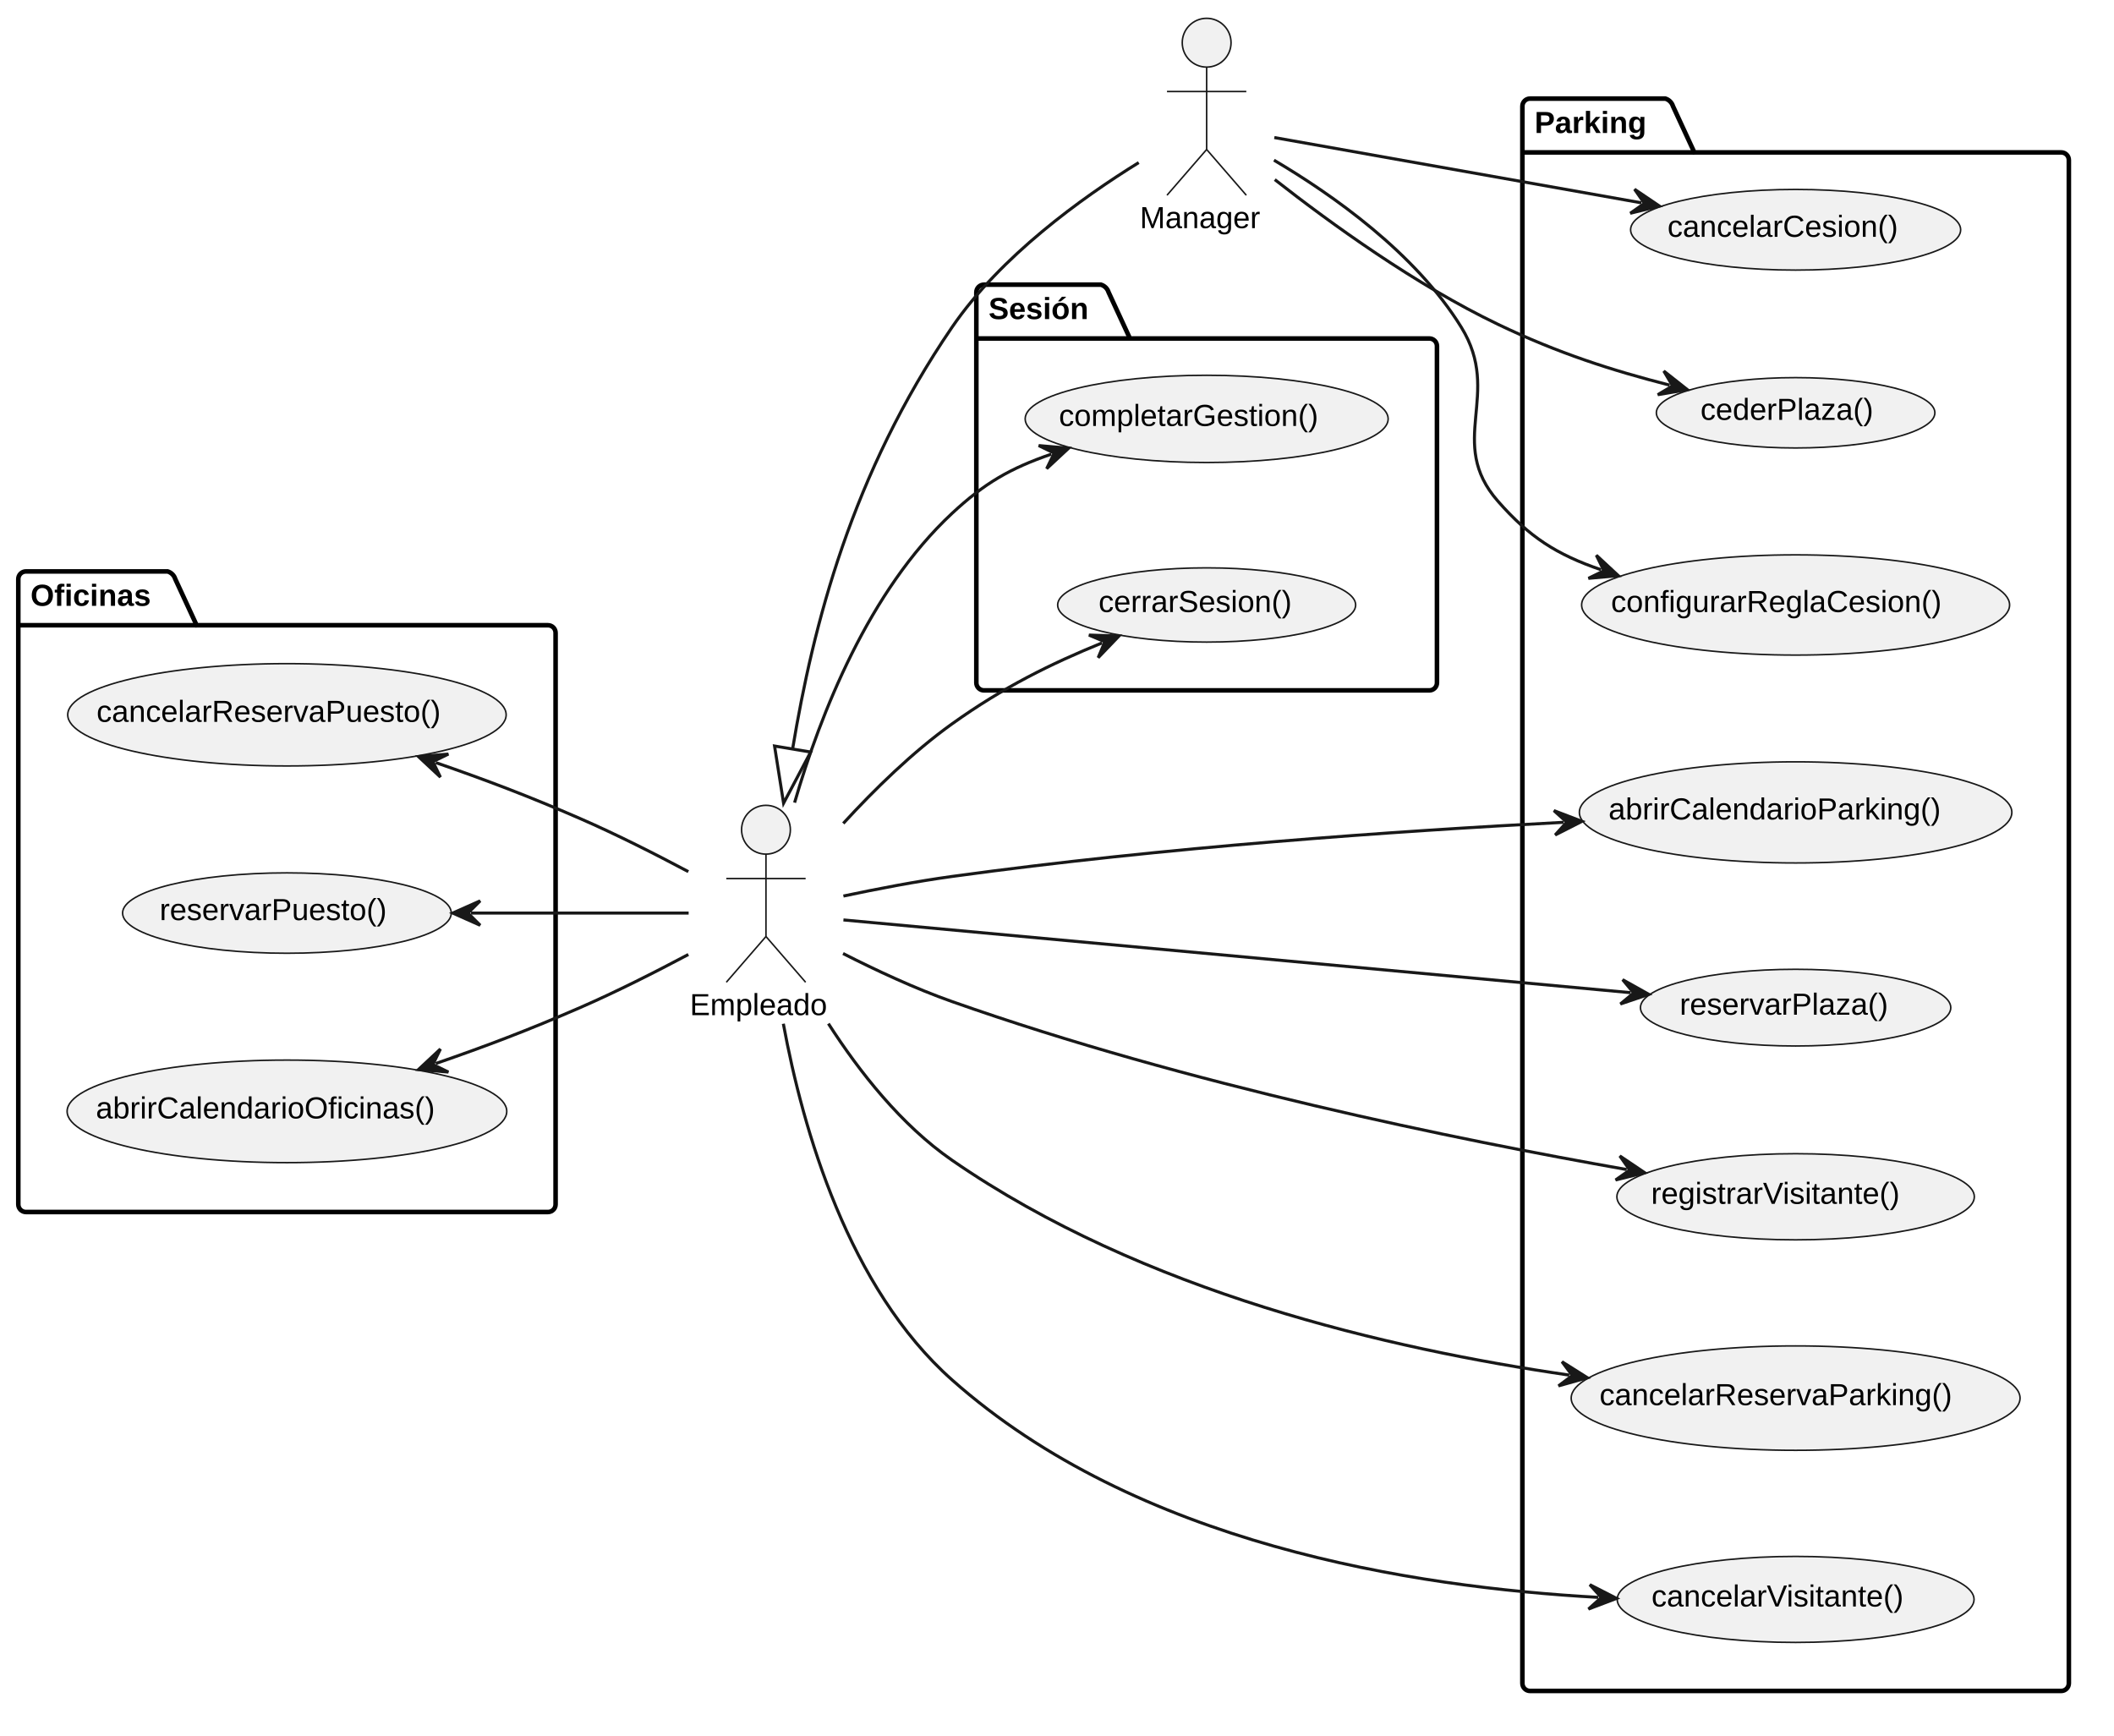
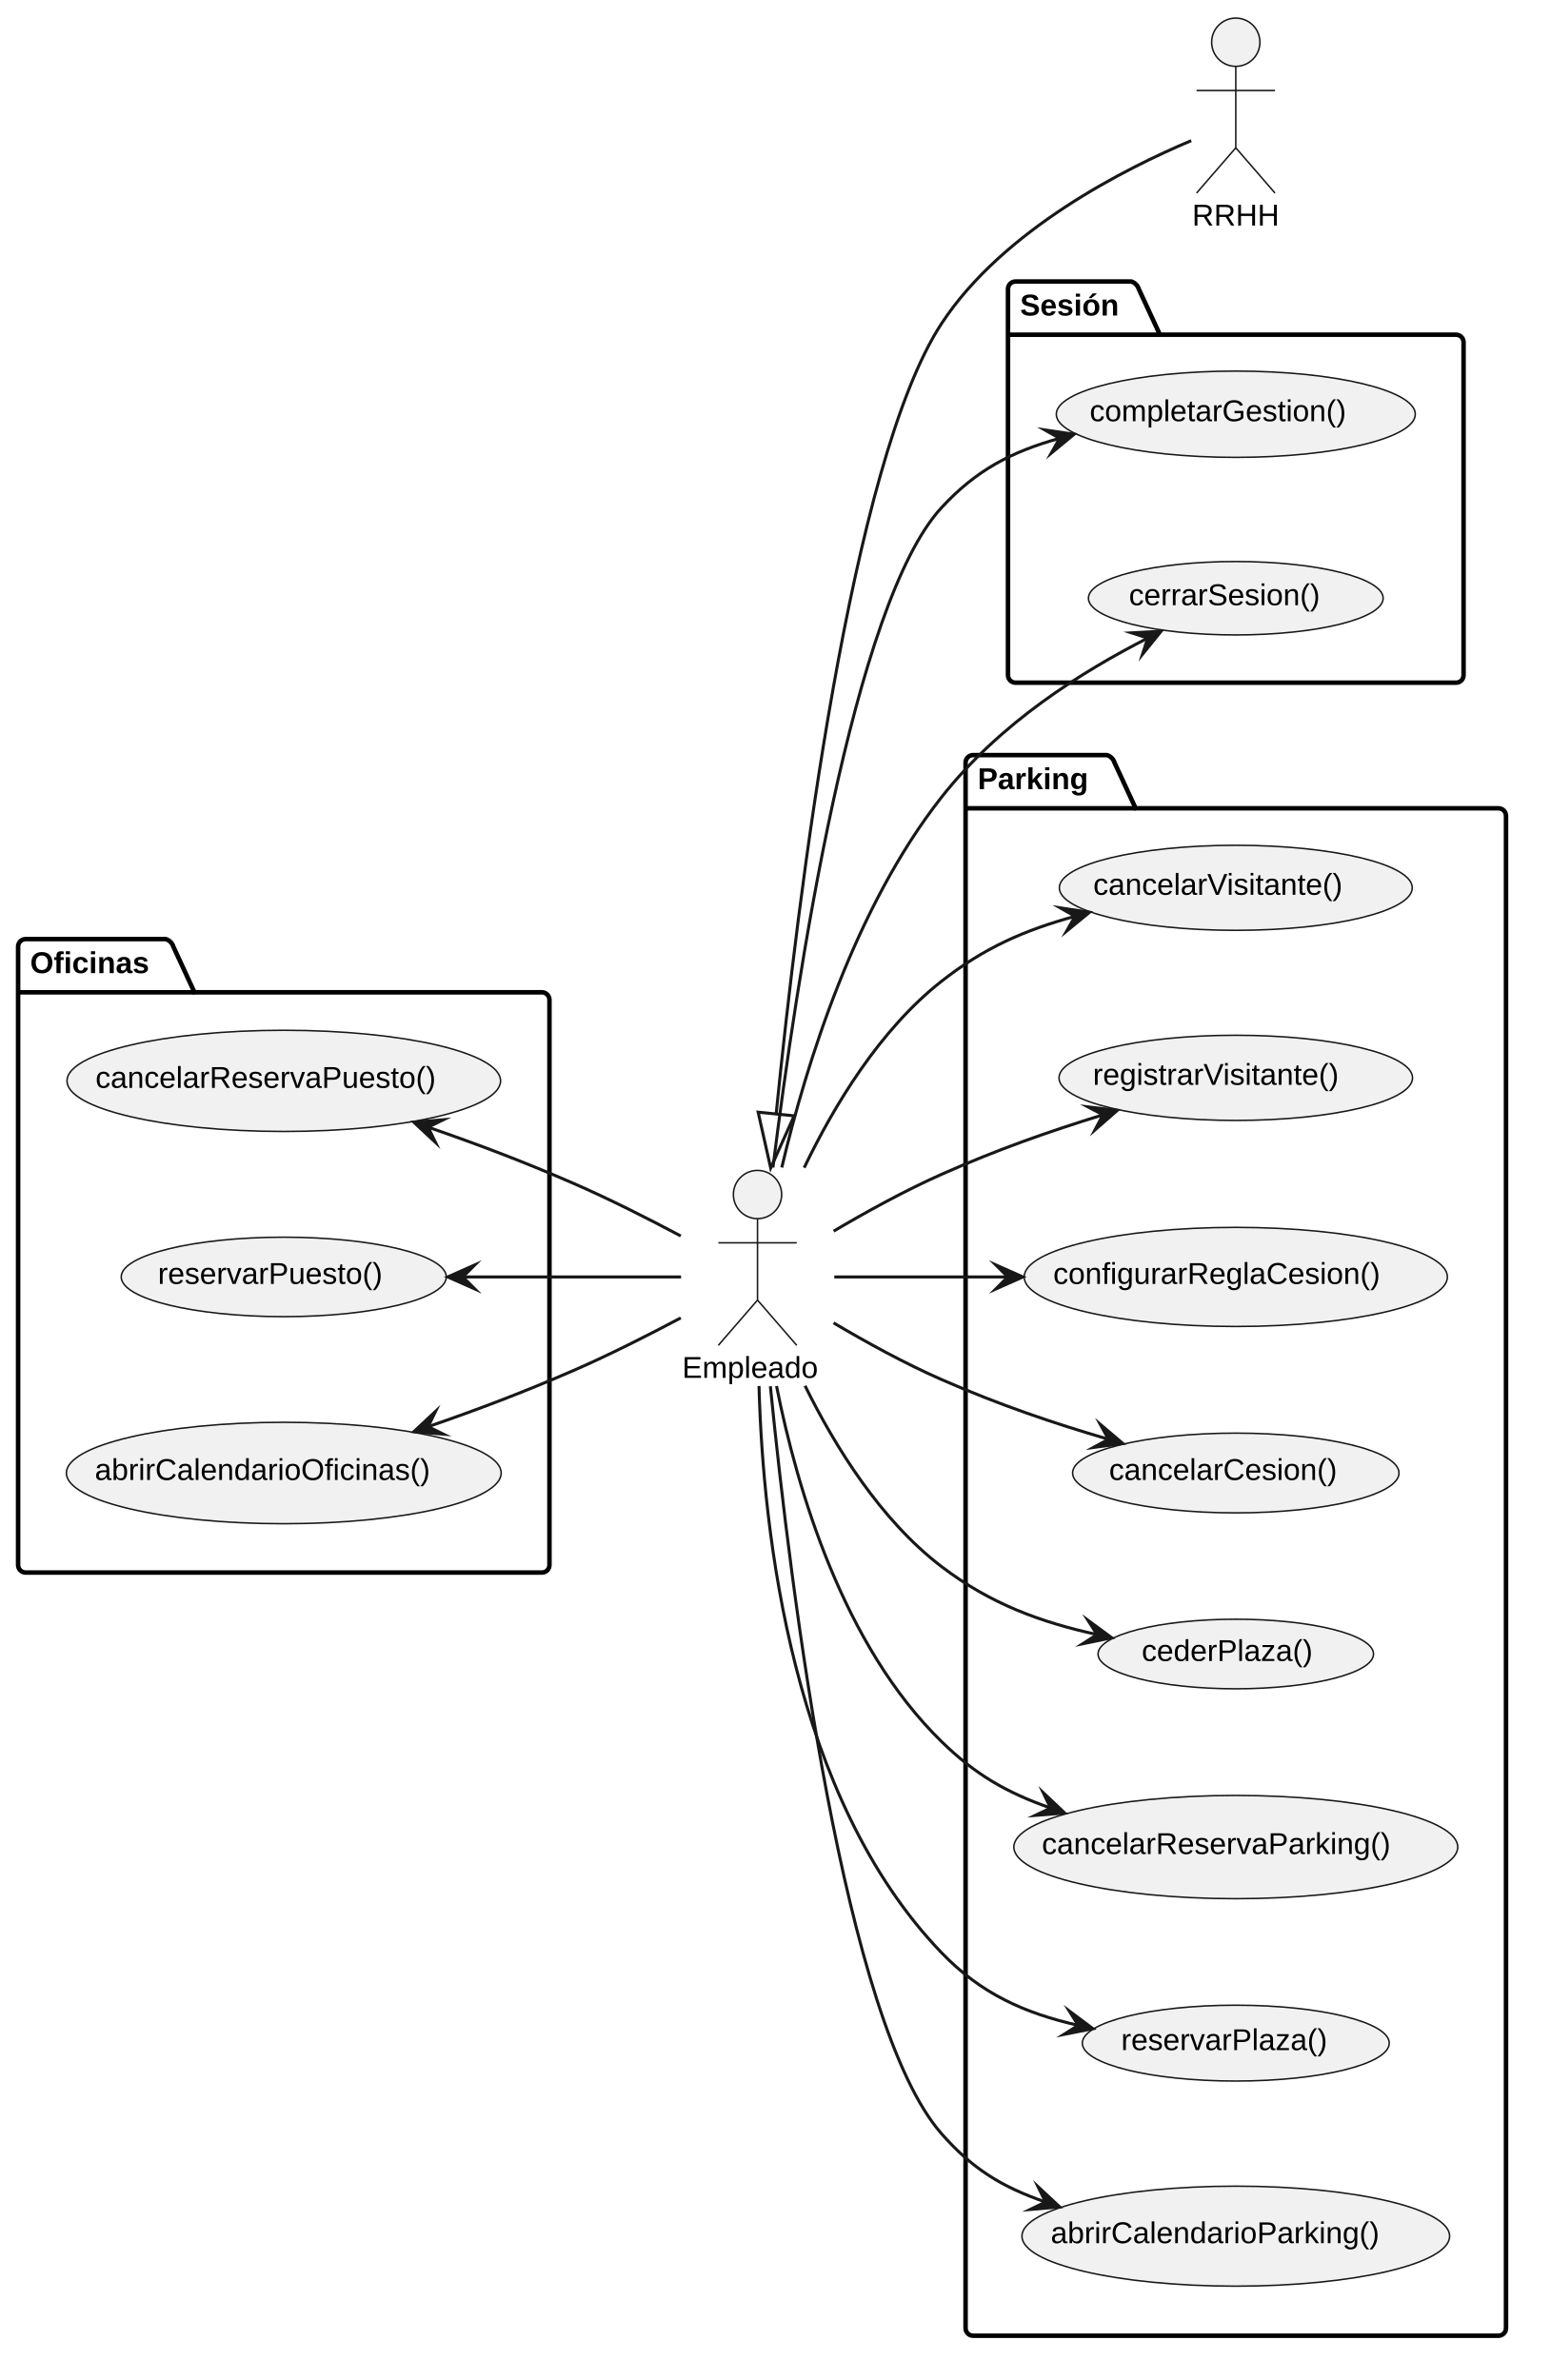
- <svg xmlns="http://www.w3.org/2000/svg" contentStyleType="text/css" data-diagram-type="DESCRIPTION" height="569px" preserveAspectRatio="none" style="width:693px;height:569px;;background:#FFFFFF" version="1.1" viewBox="0 0 693 569" width="693px" zoomAndPan="magnify">
+ <svg xmlns="http://www.w3.org/2000/svg" contentStyleType="text/css" data-diagram-type="DESCRIPTION" height="789px" preserveAspectRatio="none" style="width:514px;height:789px;background:#FFFFFF;" version="1.1" viewBox="0 0 514 789" width="514px" zoomAndPan="magnify">
  <defs />
  <g>
-     <g class="cluster" data-qualified-name="Sesi.n" data-source-line="10" id="ent0005">
-       <path d="M322.56,93.32 L360.913,93.32 A3.75,3.75 0 0 1 363.413,95.82 L370.413,110.961 L468.56,110.961 A2.5,2.5 0 0 1 471.06,113.461 L471.06,223.82 A2.5,2.5 0 0 1 468.56,226.32 L322.56,226.32 A2.5,2.5 0 0 1 320.06,223.82 L320.06,95.82 A2.5,2.5 0 0 1 322.56,93.32" fill="none" style="stroke:#000000;stroke-width:1.5;" />
-       <line style="stroke:#000000;stroke-width:1.5;" x1="320.06" x2="370.413" y1="110.961" y2="110.961" />
-       <text fill="#000000" font-family="Arial" font-size="10" font-weight="700" lengthAdjust="spacing" textLength="37.353" x="324.06" y="104.602">Sesión</text>
+     <g class="cluster" data-qualified-name="Sesi.n" data-source-line="13" id="ent0004">
+       <path d="M336.62,93.32 L374.974,93.32 A3.75,3.75 0 0 1 377.474,95.82 L384.474,110.961 L482.63,110.961 A2.5,2.5 0 0 1 485.13,113.461 L485.13,223.82 A2.5,2.5 0 0 1 482.63,226.32 L336.62,226.32 A2.5,2.5 0 0 1 334.12,223.82 L334.12,95.82 A2.5,2.5 0 0 1 336.62,93.32" fill="none" style="stroke:#000000;stroke-width:1.5;" />
+       <line style="stroke:#000000;stroke-width:1.5;" x1="334.12" x2="384.474" y1="110.961" y2="110.961" />
+       <text fill="#000000" font-family="Arial" font-size="10" font-weight="700" lengthAdjust="spacing" textLength="37.353" x="338.12" y="104.602">Sesión</text>
    </g>
-     <g class="cluster" data-qualified-name="Parking" data-source-line="15" id="ent0008">
-       <path d="M501.56,32.32 L545.924,32.32 A3.75,3.75 0 0 1 548.424,34.82 L555.424,49.961 L675.7,49.961 A2.5,2.5 0 0 1 678.2,52.461 L678.2,551.82 A2.5,2.5 0 0 1 675.7,554.32 L501.56,554.32 A2.5,2.5 0 0 1 499.06,551.82 L499.06,34.82 A2.5,2.5 0 0 1 501.56,32.32" fill="none" style="stroke:#000000;stroke-width:1.5;" />
-       <line style="stroke:#000000;stroke-width:1.5;" x1="499.06" x2="555.424" y1="49.961" y2="49.961" />
-       <text fill="#000000" font-family="Arial" font-size="10" font-weight="700" lengthAdjust="spacing" textLength="43.364" x="503.06" y="43.602">Parking</text>
+     <g class="cluster" data-qualified-name="Parking" data-source-line="18" id="ent0007">
+       <path d="M322.56,250.32 L366.924,250.32 A3.75,3.75 0 0 1 369.424,252.82 L376.424,267.961 L496.7,267.961 A2.5,2.5 0 0 1 499.2,270.461 L499.2,771.82 A2.5,2.5 0 0 1 496.7,774.32 L322.56,774.32 A2.5,2.5 0 0 1 320.06,771.82 L320.06,252.82 A2.5,2.5 0 0 1 322.56,250.32" fill="none" style="stroke:#000000;stroke-width:1.5;" />
+       <line style="stroke:#000000;stroke-width:1.5;" x1="320.06" x2="376.424" y1="267.961" y2="267.961" />
+       <text fill="#000000" font-family="Arial" font-size="10" font-weight="700" lengthAdjust="spacing" textLength="43.364" x="324.06" y="261.602">Parking</text>
    </g>
-     <g class="cluster" data-qualified-name="Oficinas" data-source-line="26" id="ent0017">
-       <path d="M8.5,187.32 L54.954,187.32 A3.75,3.75 0 0 1 57.454,189.82 L64.454,204.961 L179.63,204.961 A2.5,2.5 0 0 1 182.13,207.461 L182.13,394.82 A2.5,2.5 0 0 1 179.63,397.32 L8.5,397.32 A2.5,2.5 0 0 1 6,394.82 L6,189.82 A2.5,2.5 0 0 1 8.5,187.32" fill="none" style="stroke:#000000;stroke-width:1.5;" />
-       <line style="stroke:#000000;stroke-width:1.5;" x1="6" x2="64.454" y1="204.961" y2="204.961" />
-       <text fill="#000000" font-family="Arial" font-size="10" font-weight="700" lengthAdjust="spacing" textLength="45.454" x="10" y="198.602">Oficinas</text>
+     <g class="cluster" data-qualified-name="Oficinas" data-source-line="29" id="ent0016">
+       <path d="M8.5,311.32 L54.954,311.32 A3.75,3.75 0 0 1 57.454,313.82 L64.454,328.961 L179.63,328.961 A2.5,2.5 0 0 1 182.13,331.461 L182.13,518.82 A2.5,2.5 0 0 1 179.63,521.32 L8.5,521.32 A2.5,2.5 0 0 1 6,518.82 L6,313.82 A2.5,2.5 0 0 1 8.5,311.32" fill="none" style="stroke:#000000;stroke-width:1.5;" />
+       <line style="stroke:#000000;stroke-width:1.5;" x1="6" x2="64.454" y1="328.961" y2="328.961" />
+       <text fill="#000000" font-family="Arial" font-size="10" font-weight="700" lengthAdjust="spacing" textLength="45.454" x="10" y="322.602">Oficinas</text>
    </g>
-     <g class="entity" data-qualified-name="Sesi.n.UC_LOGOUT" data-source-line="11" id="ent0006">
-       <ellipse cx="395.559" cy="198.32" fill="#F1F1F1" rx="48.849" ry="12.17" style="stroke:#181818;stroke-width:0.5;" />
-       <text fill="#000000" font-family="Arial" font-size="10" lengthAdjust="spacing" textLength="70.859" x="360.13" y="200.64">cerrarSesion()</text>
+     <g class="entity" data-qualified-name="Sesi.n.UC_LOGOUT" data-source-line="14" id="ent0005">
+       <ellipse cx="409.629" cy="198.32" fill="#F1F1F1" rx="48.849" ry="12.17" style="stroke:#181818;stroke-width:0.5;" />
+       <text fill="#000000" font-family="Arial" font-size="10" lengthAdjust="spacing" textLength="70.859" x="374.2" y="200.64">cerrarSesion()</text>
    </g>
-     <g class="entity" data-qualified-name="Sesi.n.UC_CG" data-source-line="12" id="ent0007">
-       <ellipse cx="395.563" cy="137.321" fill="#F1F1F1" rx="59.503" ry="14.301" style="stroke:#181818;stroke-width:0.5;" />
-       <text fill="#000000" font-family="Arial" font-size="10" lengthAdjust="spacing" textLength="96.865" x="347.131" y="139.641">completarGestion()</text>
+     <g class="entity" data-qualified-name="Sesi.n.UC_CG" data-source-line="15" id="ent0006">
+       <ellipse cx="409.633" cy="137.321" fill="#F1F1F1" rx="59.503" ry="14.301" style="stroke:#181818;stroke-width:0.5;" />
+       <text fill="#000000" font-family="Arial" font-size="10" lengthAdjust="spacing" textLength="96.865" x="361.201" y="139.641">completarGestion()</text>
    </g>
-     <g class="entity" data-qualified-name="Parking.UC_ACP" data-source-line="16" id="ent0009">
-       <ellipse cx="588.627" cy="266.317" fill="#F1F1F1" rx="70.887" ry="16.577" style="stroke:#181818;stroke-width:0.5;" />
-       <text fill="#000000" font-family="Arial" font-size="10" lengthAdjust="spacing" textLength="122.666" x="527.294" y="268.638">abrirCalendarioParking()</text>
+     <g class="entity" data-qualified-name="Parking.UC_ACP" data-source-line="19" id="ent0008">
+       <ellipse cx="409.627" cy="741.317" fill="#F1F1F1" rx="70.887" ry="16.577" style="stroke:#181818;stroke-width:0.5;" />
+       <text fill="#000000" font-family="Arial" font-size="10" lengthAdjust="spacing" textLength="122.666" x="348.294" y="743.638">abrirCalendarioParking()</text>
    </g>
-     <g class="entity" data-qualified-name="Parking.UC_RP" data-source-line="17" id="ent0010">
-       <ellipse cx="588.628" cy="330.324" fill="#F1F1F1" rx="50.868" ry="12.573" style="stroke:#181818;stroke-width:0.5;" />
-       <text fill="#000000" font-family="Arial" font-size="10" lengthAdjust="spacing" textLength="76.011" x="550.622" y="332.644">reservarPlaza()</text>
+     <g class="entity" data-qualified-name="Parking.UC_RP" data-source-line="20" id="ent0009">
+       <ellipse cx="409.628" cy="677.323" fill="#F1F1F1" rx="50.868" ry="12.573" style="stroke:#181818;stroke-width:0.5;" />
+       <text fill="#000000" font-family="Arial" font-size="10" lengthAdjust="spacing" textLength="76.011" x="371.622" y="679.644">reservarPlaza()</text>
    </g>
-     <g class="entity" data-qualified-name="Parking.UC_CRP" data-source-line="18" id="ent0011">
-       <ellipse cx="588.63" cy="458.324" fill="#F1F1F1" rx="73.57" ry="17.114" style="stroke:#181818;stroke-width:0.5;" />
-       <text fill="#000000" font-family="Arial" font-size="10" lengthAdjust="spacing" textLength="128.579" x="524.34" y="460.644">cancelarReservaParking()</text>
+     <g class="entity" data-qualified-name="Parking.UC_CRP" data-source-line="21" id="ent0010">
+       <ellipse cx="409.63" cy="612.324" fill="#F1F1F1" rx="73.57" ry="17.114" style="stroke:#181818;stroke-width:0.5;" />
+       <text fill="#000000" font-family="Arial" font-size="10" lengthAdjust="spacing" textLength="128.579" x="345.34" y="614.644">cancelarReservaParking()</text>
    </g>
-     <g class="entity" data-qualified-name="Parking.UC_CP" data-source-line="19" id="ent0012">
-       <ellipse cx="588.627" cy="135.321" fill="#F1F1F1" rx="45.657" ry="11.531" style="stroke:#181818;stroke-width:0.5;" />
-       <text fill="#000000" font-family="Arial" font-size="10" lengthAdjust="spacing" textLength="62.378" x="557.438" y="137.642">cederPlaza()</text>
+     <g class="entity" data-qualified-name="Parking.UC_CP" data-source-line="22" id="ent0011">
+       <ellipse cx="409.627" cy="548.322" fill="#F1F1F1" rx="45.657" ry="11.531" style="stroke:#181818;stroke-width:0.5;" />
+       <text fill="#000000" font-family="Arial" font-size="10" lengthAdjust="spacing" textLength="62.378" x="378.438" y="550.642">cederPlaza()</text>
    </g>
-     <g class="entity" data-qualified-name="Parking.UC_CC" data-source-line="20" id="ent0013">
-       <ellipse cx="588.633" cy="75.32" fill="#F1F1F1" rx="54.103" ry="13.22" style="stroke:#181818;stroke-width:0.5;" />
-       <text fill="#000000" font-family="Arial" font-size="10" lengthAdjust="spacing" textLength="84.014" x="546.626" y="77.641">cancelarCesion()</text>
+     <g class="entity" data-qualified-name="Parking.UC_CC" data-source-line="23" id="ent0012">
+       <ellipse cx="409.633" cy="488.32" fill="#F1F1F1" rx="54.103" ry="13.22" style="stroke:#181818;stroke-width:0.5;" />
+       <text fill="#000000" font-family="Arial" font-size="10" lengthAdjust="spacing" textLength="84.014" x="367.626" y="490.641">cancelarCesion()</text>
    </g>
-     <g class="entity" data-qualified-name="Parking.UC_CRC" data-source-line="21" id="ent0014">
-       <ellipse cx="588.627" cy="198.319" fill="#F1F1F1" rx="70.147" ry="16.429" style="stroke:#181818;stroke-width:0.5;" />
-       <text fill="#000000" font-family="Arial" font-size="10" lengthAdjust="spacing" textLength="121.025" x="528.114" y="200.64">configurarReglaCesion()</text>
+     <g class="entity" data-qualified-name="Parking.UC_CRC" data-source-line="24" id="ent0013">
+       <ellipse cx="409.627" cy="423.319" fill="#F1F1F1" rx="70.147" ry="16.429" style="stroke:#181818;stroke-width:0.5;" />
+       <text fill="#000000" font-family="Arial" font-size="10" lengthAdjust="spacing" textLength="121.025" x="349.114" y="425.64">configurarReglaCesion()</text>
    </g>
-     <g class="entity" data-qualified-name="Parking.UC_RV" data-source-line="22" id="ent0015">
-       <ellipse cx="588.626" cy="392.319" fill="#F1F1F1" rx="58.596" ry="14.119" style="stroke:#181818;stroke-width:0.5;" />
-       <text fill="#000000" font-family="Arial" font-size="10" lengthAdjust="spacing" textLength="94.741" x="541.255" y="394.639">registrarVisitante()</text>
+     <g class="entity" data-qualified-name="Parking.UC_RV" data-source-line="25" id="ent0014">
+       <ellipse cx="409.626" cy="357.319" fill="#F1F1F1" rx="58.596" ry="14.119" style="stroke:#181818;stroke-width:0.5;" />
+       <text fill="#000000" font-family="Arial" font-size="10" lengthAdjust="spacing" textLength="94.741" x="362.255" y="359.639">registrarVisitante()</text>
    </g>
-     <g class="entity" data-qualified-name="Parking.UC_CV" data-source-line="23" id="ent0016">
-       <ellipse cx="588.634" cy="524.319" fill="#F1F1F1" rx="58.494" ry="14.099" style="stroke:#181818;stroke-width:0.5;" />
-       <text fill="#000000" font-family="Arial" font-size="10" lengthAdjust="spacing" textLength="94.502" x="541.383" y="526.639">cancelarVisitante()</text>
+     <g class="entity" data-qualified-name="Parking.UC_CV" data-source-line="26" id="ent0015">
+       <ellipse cx="409.634" cy="294.319" fill="#F1F1F1" rx="58.494" ry="14.099" style="stroke:#181818;stroke-width:0.5;" />
+       <text fill="#000000" font-family="Arial" font-size="10" lengthAdjust="spacing" textLength="94.502" x="362.383" y="296.639">cancelarVisitante()</text>
    </g>
-     <g class="entity" data-qualified-name="Oficinas.UC_ACO" data-source-line="27" id="ent0018">
-       <ellipse cx="94.063" cy="364.322" fill="#F1F1F1" rx="72.063" ry="16.812" style="stroke:#181818;stroke-width:0.5;" />
-       <text fill="#000000" font-family="Arial" font-size="10" lengthAdjust="spacing" textLength="125.264" x="31.431" y="366.643">abrirCalendarioOficinas()</text>
+     <g class="entity" data-qualified-name="Oficinas.UC_ACO" data-source-line="30" id="ent0017">
+       <ellipse cx="94.063" cy="488.322" fill="#F1F1F1" rx="72.063" ry="16.812" style="stroke:#181818;stroke-width:0.5;" />
+       <text fill="#000000" font-family="Arial" font-size="10" lengthAdjust="spacing" textLength="125.264" x="31.431" y="490.643">abrirCalendarioOficinas()</text>
    </g>
-     <g class="entity" data-qualified-name="Oficinas.UC_RPO" data-source-line="28" id="ent0019">
-       <ellipse cx="94.058" cy="299.316" fill="#F1F1F1" rx="53.878" ry="13.176" style="stroke:#181818;stroke-width:0.5;" />
-       <text fill="#000000" font-family="Arial" font-size="10" lengthAdjust="spacing" textLength="83.467" x="52.325" y="301.636">reservarPuesto()</text>
+     <g class="entity" data-qualified-name="Oficinas.UC_RPO" data-source-line="31" id="ent0018">
+       <ellipse cx="94.058" cy="423.316" fill="#F1F1F1" rx="53.878" ry="13.176" style="stroke:#181818;stroke-width:0.5;" />
+       <text fill="#000000" font-family="Arial" font-size="10" lengthAdjust="spacing" textLength="83.467" x="52.325" y="425.636">reservarPuesto()</text>
    </g>
-     <g class="entity" data-qualified-name="Oficinas.UC_CRPO" data-source-line="29" id="ent0020">
-       <ellipse cx="94.063" cy="234.323" fill="#F1F1F1" rx="71.863" ry="16.773" style="stroke:#181818;stroke-width:0.5;" />
-       <text fill="#000000" font-family="Arial" font-size="10" lengthAdjust="spacing" textLength="124.824" x="31.651" y="236.643">cancelarReservaPuesto()</text>
+     <g class="entity" data-qualified-name="Oficinas.UC_CRPO" data-source-line="32" id="ent0019">
+       <ellipse cx="94.063" cy="358.323" fill="#F1F1F1" rx="71.863" ry="16.773" style="stroke:#181818;stroke-width:0.5;" />
+       <text fill="#000000" font-family="Arial" font-size="10" lengthAdjust="spacing" textLength="124.824" x="31.651" y="360.643">cancelarReservaPuesto()</text>
    </g>
-     <g class="entity" data-qualified-name="empleado" data-source-line="5" id="ent0002">
-       <ellipse cx="251.096" cy="272" fill="#F1F1F1" rx="8" ry="8" style="stroke:#181818;stroke-width:0.5;" />
-       <path d="M251.096,280 L251.096,307 M238.096,288 L264.096,288 M251.096,307 L238.096,322 M251.096,307 L264.096,322" fill="none" style="stroke:#181818;stroke-width:0.5;" />
-       <text fill="#000000" font-family="Arial" font-size="10" lengthAdjust="spacing" textLength="49.932" x="226.13" y="332.782">Empleado</text>
+     <g class="entity" data-qualified-name="empleado" data-source-line="8" id="ent0001">
+       <ellipse cx="251.096" cy="396" fill="#F1F1F1" rx="8" ry="8" style="stroke:#181818;stroke-width:0.5;" />
+       <path d="M251.096,404 L251.096,431 M238.096,412 L264.096,412 M251.096,431 L238.096,446 M251.096,431 L264.096,446" fill="none" style="stroke:#181818;stroke-width:0.5;" />
+       <text fill="#000000" font-family="Arial" font-size="10" lengthAdjust="spacing" textLength="49.932" x="226.13" y="456.782">Empleado</text>
    </g>
-     <g class="entity" data-qualified-name="manager" data-source-line="6" id="ent0003">
-       <ellipse cx="395.557" cy="14" fill="#F1F1F1" rx="8" ry="8" style="stroke:#181818;stroke-width:0.5;" />
-       <path d="M395.557,22 L395.557,49 M382.557,30 L408.557,30 M395.557,49 L382.557,64 M395.557,49 L408.557,64" fill="none" style="stroke:#181818;stroke-width:0.5;" />
-       <text fill="#000000" font-family="Arial" font-size="10" lengthAdjust="spacing" textLength="43.833" x="373.64" y="74.782">Manager</text>
+     <g class="entity" data-qualified-name="rrhh" data-source-line="9" id="ent0002">
+       <ellipse cx="409.628" cy="14" fill="#F1F1F1" rx="8" ry="8" style="stroke:#181818;stroke-width:0.5;" />
+       <path d="M409.628,22 L409.628,49 M396.628,30 L422.628,30 M409.628,49 L396.628,64 M409.628,49 L422.628,64" fill="none" style="stroke:#181818;stroke-width:0.5;" />
+       <text fill="#000000" font-family="Arial" font-size="10" lengthAdjust="spacing" textLength="28.936" x="395.16" y="74.782">RRHH</text>
    </g>
-     <g class="link" data-entity-1="ent0002" data-entity-2="ent0003" data-link-type="extension" data-source-line="8" id="lnk4">
-       <path d="M259.826,245.544 C266.616,204.754 279.16,155.47 312.06,107.32 C327.99,84 354.61,64.85 373.29,53.3" fill="none" id="empleado-backto-manager" style="stroke:#181818;stroke-width:1;" />
-       <polygon fill="none" points="256.87,263.3,265.744,246.53,253.907,244.559,256.87,263.3" style="stroke:#181818;stroke-width:1;" />
+     <g class="link" data-entity-1="ent0001" data-entity-2="ent0002" data-link-type="extension" data-source-line="11" id="lnk3">
+       <path d="M257.269,369.301 C264.619,296.521 282.06,153.17 312.06,107.32 C332.52,76.05 373.45,55.64 394.86,46.63" fill="none" id="empleado-backto-rrhh" style="stroke:#181818;stroke-width:1;" />
+       <polygon fill="none" points="255.46,387.21,263.238,369.904,251.299,368.698,255.46,387.21" style="stroke:#181818;stroke-width:1;stroke-linejoin:miter;stroke-miterlimit:10;" />
    </g>
-     <g class="link" data-entity-1="ent0002" data-entity-2="ent0006" data-link-type="dependency" data-source-line="32" id="lnk21">
-       <path d="M276.44,269.93 C286.66,258.79 299.15,246.57 312.06,237.32 C328.93,225.23 344.585,217.568 361.265,210.758" fill="none" id="empleado-to-UC_LOGOUT" style="stroke:#181818;stroke-width:1;" />
-       <polygon fill="#181818" points="366.82,208.49,356.976,208.189,362.191,210.38,360,215.595,366.82,208.49" style="stroke:#181818;stroke-width:1;" />
+     <g class="link" data-entity-1="ent0001" data-entity-2="ent0005" data-link-type="dependency" data-source-line="35" id="lnk20">
+       <path d="M259.14,387.04 C267.27,352.62 283.35,300.86 312.06,264.32 C331.63,239.41 358.759,222.627 380.439,211.537" fill="none" id="empleado-to-UC_LOGOUT" style="stroke:#181818;stroke-width:1;" />
+       <polygon fill="#181818" points="384.89,209.26,375.056,209.798,380.439,211.537,378.699,216.92,384.89,209.26" style="stroke:#181818;stroke-width:1;stroke-linejoin:miter;stroke-miterlimit:10;" />
    </g>
-     <g class="link" data-entity-1="ent0002" data-entity-2="ent0007" data-link-type="dependency" data-source-line="33" id="lnk22">
-       <path d="M260.48,263.12 C268.96,233.94 284.8,193.74 312.06,168.32 C322.69,158.41 331.117,153.534 344.647,148.874" fill="none" id="empleado-to-UC_CG" style="stroke:#181818;stroke-width:1;" />
-       <polygon fill="#181818" points="350.32,146.92,340.508,146.069,345.592,148.548,343.113,153.633,350.32,146.92" style="stroke:#181818;stroke-width:1;" />
+     <g class="link" data-entity-1="ent0001" data-entity-2="ent0006" data-link-type="dependency" data-source-line="36" id="lnk21">
+       <path d="M256.21,387.05 C264.01,324.49 282.82,199.98 312.06,168.32 C323.52,155.9 335.153,149.782 351.233,145.302" fill="none" id="empleado-to-UC_CG" style="stroke:#181818;stroke-width:1;" />
+       <polygon fill="#181818" points="356.05,143.96,346.307,142.522,351.233,145.302,348.454,150.229,356.05,143.96" style="stroke:#181818;stroke-width:1;stroke-linejoin:miter;stroke-miterlimit:10;" />
    </g>
-     <g class="link" data-entity-1="ent0002" data-entity-2="ent0009" data-link-type="dependency" data-source-line="34" id="lnk23">
-       <path d="M276.48,293.74 C287.33,291.44 300.28,288.94 312.06,287.32 C382.05,277.69 456.708,272.505 512.598,269.565" fill="none" id="empleado-to-UC_ACP" style="stroke:#181818;stroke-width:1;" />
-       <polygon fill="#181818" points="518.59,269.25,509.392,265.728,513.597,269.513,509.812,273.717,518.59,269.25" style="stroke:#181818;stroke-width:1;" />
+     <g class="link" data-entity-1="ent0001" data-entity-2="ent0008" data-link-type="dependency" data-source-line="37" id="lnk22">
+       <path d="M255.35,459.55 C262.14,527.54 279.94,670.72 312.06,707.32 C322.26,718.94 331.954,724.957 346.544,729.997" fill="none" id="empleado-to-UC_ACP" style="stroke:#181818;stroke-width:1;" />
+       <polygon fill="#181818" points="351.27,731.63,344.069,724.911,346.544,729.997,341.457,732.472,351.27,731.63" style="stroke:#181818;stroke-width:1;stroke-linejoin:miter;stroke-miterlimit:10;" />
    </g>
-     <g class="link" data-entity-1="ent0002" data-entity-2="ent0010" data-link-type="dependency" data-source-line="35" id="lnk24">
-       <path d="M276.49,301.57 C331.91,306.69 462.096,318.717 534.545,325.418" fill="none" id="empleado-to-UC_RP" style="stroke:#181818;stroke-width:1;" />
-       <polygon fill="#181818" points="540.52,325.97,531.927,321.158,535.541,325.51,531.19,329.124,540.52,325.97" style="stroke:#181818;stroke-width:1;" />
+     <g class="link" data-entity-1="ent0001" data-entity-2="ent0009" data-link-type="dependency" data-source-line="38" id="lnk23">
+       <path d="M251.59,459.47 C252.92,508.53 262.68,595.95 312.06,647.32 C325.2,660.99 339.565,667.359 357.415,671.428" fill="none" id="empleado-to-UC_RP" style="stroke:#181818;stroke-width:1;" />
+       <polygon fill="#181818" points="362.29,672.54,354.404,666.639,357.415,671.428,352.626,674.439,362.29,672.54" style="stroke:#181818;stroke-width:1;stroke-linejoin:miter;stroke-miterlimit:10;" />
    </g>
-     <g class="link" data-entity-1="ent0011" data-entity-2="ent0002" data-link-type="dependency" data-source-line="36" id="lnk25">
-       <path d="M514.442,450.788 C455.202,442.188 374.75,423.64 312.06,380.32 C295.5,368.88 281.72,351.37 271.56,335.56" fill="none" id="UC_CRP-backto-empleado" style="stroke:#181818;stroke-width:1;" />
-       <polygon fill="#181818" points="520.38,451.65,512.048,446.399,515.432,450.932,510.899,454.315,520.38,451.65" style="stroke:#181818;stroke-width:1;" />
+     <g class="link" data-entity-1="ent0010" data-entity-2="ent0001" data-link-type="dependency" data-source-line="39" id="lnk24">
+       <path d="M348.235,599.388 C333.485,594.188 323.28,588.28 312.06,577.32 C279.52,545.55 264.29,494.08 257.4,459.49" fill="none" id="UC_CRP-backto-empleado" style="stroke:#181818;stroke-width:1;" />
+       <polygon fill="#181818" points="352.95,601.05,345.792,594.285,348.235,599.388,343.132,601.83,352.95,601.05" style="stroke:#181818;stroke-width:1;stroke-linejoin:miter;stroke-miterlimit:10;" />
    </g>
-     <g class="link" data-entity-1="ent0002" data-entity-2="ent0015" data-link-type="dependency" data-source-line="37" id="lnk26">
-       <path d="M276.36,312.58 C287.07,318.03 299.95,324.05 312.06,328.32 C389.52,355.66 477.481,373.558 533.261,383.398" fill="none" id="empleado-to-UC_RV" style="stroke:#181818;stroke-width:1;" />
-       <polygon fill="#181818" points="539.17,384.44,531.002,378.937,534.246,383.571,529.612,386.816,539.17,384.44" style="stroke:#181818;stroke-width:1;" />
+     <g class="link" data-entity-1="ent0001" data-entity-2="ent0014" data-link-type="dependency" data-source-line="40" id="lnk25">
+       <path d="M276.33,408.14 C287.03,401.82 299.92,394.71 312.06,389.32 C330.78,381.01 347.593,375.136 365.593,369.576" fill="none" id="empleado-to-UC_RV" style="stroke:#181818;stroke-width:1;" />
+       <polygon fill="#181818" points="370.37,368.1,360.59,366.934,365.593,369.576,362.951,374.578,370.37,368.1" style="stroke:#181818;stroke-width:1;stroke-linejoin:miter;stroke-miterlimit:10;" />
    </g>
-     <g class="link" data-entity-1="ent0016" data-entity-2="ent0002" data-link-type="dependency" data-source-line="38" id="lnk27">
-       <path d="M523.939,523.647 C462.739,520.247 372.68,506.18 312.06,452.32 C278.15,422.19 263.23,370.47 256.79,335.6" fill="none" id="UC_CV-backto-empleado" style="stroke:#181818;stroke-width:1;" />
-       <polygon fill="#181818" points="529.93,523.98,521.166,519.487,524.938,523.703,520.722,527.475,529.93,523.98" style="stroke:#181818;stroke-width:1;" />
+     <g class="link" data-entity-1="ent0015" data-entity-2="ent0001" data-link-type="dependency" data-source-line="41" id="lnk26">
+       <path d="M356.339,303.757 C339.559,308.377 326.18,314.22 312.06,325.32 C291.67,341.34 276.53,366.37 266.56,387.11" fill="none" id="UC_CV-backto-empleado" style="stroke:#181818;stroke-width:1;" />
+       <polygon fill="#181818" points="361.16,302.43,351.421,300.963,356.339,303.757,353.545,308.676,361.16,302.43" style="stroke:#181818;stroke-width:1;stroke-linejoin:miter;stroke-miterlimit:10;" />
    </g>
-     <g class="link" data-entity-1="ent0018" data-entity-2="ent0002" data-link-type="dependency" data-source-line="39" id="lnk28">
-       <path d="M142.849,348.646 C159.529,342.865 173.09,337.73 190.13,330.32 C202.05,325.13 214.91,318.61 225.65,312.9" fill="none" id="UC_ACO-backto-empleado" style="stroke:#181818;stroke-width:1;" />
-       <polygon fill="#181818" points="137.18,350.61,146.994,351.443,141.904,348.973,144.374,343.884,137.18,350.61" style="stroke:#181818;stroke-width:1;" />
+     <g class="link" data-entity-1="ent0017" data-entity-2="ent0001" data-link-type="dependency" data-source-line="42" id="lnk27">
+       <path d="M141.904,472.973 C158.584,467.193 173.09,461.73 190.13,454.32 C202.05,449.13 214.91,442.61 225.65,436.9" fill="none" id="UC_ACO-backto-empleado" style="stroke:#181818;stroke-width:1;" />
+       <polygon fill="#181818" points="137.18,474.61,146.994,475.443,141.904,472.973,144.374,467.884,137.18,474.61" style="stroke:#181818;stroke-width:1;stroke-linejoin:miter;stroke-miterlimit:10;" />
    </g>
-     <g class="link" data-entity-1="ent0002" data-entity-2="ent0019" data-link-type="dependency" data-source-line="40" id="lnk29">
-       <path d="M225.75,299.32 C205.08,299.32 180.69,299.32 154.41,299.32" fill="none" id="empleado-to-UC_RPO" style="stroke:#181818;stroke-width:1;" />
-       <polygon fill="#181818" points="148.41,299.32,157.41,303.32,153.41,299.32,157.41,295.32,148.41,299.32" style="stroke:#181818;stroke-width:1;" />
+     <g class="link" data-entity-1="ent0001" data-entity-2="ent0018" data-link-type="dependency" data-source-line="43" id="lnk28">
+       <path d="M225.75,423.32 C205.08,423.32 179.69,423.32 153.41,423.32" fill="none" id="empleado-to-UC_RPO" style="stroke:#181818;stroke-width:1;" />
+       <polygon fill="#181818" points="148.41,423.32,157.41,427.32,153.41,423.32,157.41,419.32,148.41,423.32" style="stroke:#181818;stroke-width:1;stroke-linejoin:miter;stroke-miterlimit:10;" />
    </g>
-     <g class="link" data-entity-1="ent0020" data-entity-2="ent0002" data-link-type="dependency" data-source-line="41" id="lnk30">
-       <path d="M142.849,249.994 C159.529,255.774 173.09,260.91 190.13,268.32 C202.05,273.51 214.91,280.03 225.65,285.74" fill="none" id="UC_CRPO-backto-empleado" style="stroke:#181818;stroke-width:1;" />
-       <polygon fill="#181818" points="137.18,248.03,144.374,254.756,141.904,249.667,146.994,247.197,137.18,248.03" style="stroke:#181818;stroke-width:1;" />
+     <g class="link" data-entity-1="ent0019" data-entity-2="ent0001" data-link-type="dependency" data-source-line="44" id="lnk29">
+       <path d="M141.904,373.667 C158.584,379.447 173.09,384.91 190.13,392.32 C202.05,397.51 214.91,404.03 225.65,409.74" fill="none" id="UC_CRPO-backto-empleado" style="stroke:#181818;stroke-width:1;" />
+       <polygon fill="#181818" points="137.18,372.03,144.374,378.756,141.904,373.667,146.994,371.197,137.18,372.03" style="stroke:#181818;stroke-width:1;stroke-linejoin:miter;stroke-miterlimit:10;" />
    </g>
-     <g class="link" data-entity-1="ent0003" data-entity-2="ent0012" data-link-type="dependency" data-source-line="43" id="lnk31">
-       <path d="M417.9,58.88 C436.31,73.31 464.13,93.41 491.06,106.32 C510.79,115.78 528.467,121.435 547.337,126.255" fill="none" id="manager-to-UC_CP" style="stroke:#181818;stroke-width:1;" />
-       <polygon fill="#181818" points="553.15,127.74,545.42,121.637,548.306,126.503,543.44,129.388,553.15,127.74" style="stroke:#181818;stroke-width:1;" />
+     <g class="link" data-entity-1="ent0001" data-entity-2="ent0011" data-link-type="dependency" data-source-line="46" id="lnk30">
+       <path d="M266.85,459.4 C276.84,479.68 291.91,503.94 312.06,519.32 C328.34,531.75 345.026,537.8 363.646,541.88" fill="none" id="empleado-to-UC_CP" style="stroke:#181818;stroke-width:1;" />
+       <polygon fill="#181818" points="368.53,542.95,360.595,537.116,363.646,541.88,358.882,544.931,368.53,542.95" style="stroke:#181818;stroke-width:1;stroke-linejoin:miter;stroke-miterlimit:10;" />
    </g>
-     <g class="link" data-entity-1="ent0003" data-entity-2="ent0013" data-link-type="dependency" data-source-line="44" id="lnk32">
-       <path d="M417.74,45.09 C448.05,50.48 498.603,59.48 538.083,66.5" fill="none" id="manager-to-UC_CC" style="stroke:#181818;stroke-width:1;" />
-       <polygon fill="#181818" points="543.99,67.55,535.829,62.036,539.067,66.675,534.429,69.913,543.99,67.55" style="stroke:#181818;stroke-width:1;" />
+     <g class="link" data-entity-1="ent0001" data-entity-2="ent0012" data-link-type="dependency" data-source-line="47" id="lnk31">
+       <path d="M276.3,438.55 C287,444.89 299.89,451.99 312.06,457.32 C331.41,465.8 349.043,471.74 367.413,477.14" fill="none" id="empleado-to-UC_CC" style="stroke:#181818;stroke-width:1;" />
+       <polygon fill="#181818" points="372.21,478.55,364.703,472.174,367.413,477.14,362.447,479.849,372.21,478.55" style="stroke:#181818;stroke-width:1;stroke-linejoin:miter;stroke-miterlimit:10;" />
    </g>
-     <g class="link" data-entity-1="ent0003" data-entity-2="ent0014" data-link-type="dependency" data-source-line="45" id="lnk33">
-       <path d="M417.63,52.51 C436.71,63.77 464.06,82.95 479.06,107.32 C492.63,129.37 474,144.85 491.06,164.32 C501.32,176.01 510.164,181.745 524.844,186.775" fill="none" id="manager-to-UC_CRC" style="stroke:#181818;stroke-width:1;" />
-       <polygon fill="#181818" points="530.52,188.72,523.303,182.019,525.79,187.099,520.709,189.587,530.52,188.72" style="stroke:#181818;stroke-width:1;" />
+     <g class="link" data-entity-1="ent0001" data-entity-2="ent0013" data-link-type="dependency" data-source-line="48" id="lnk32">
+       <path d="M276.55,423.32 C293.4,423.32 311.71,423.32 334.06,423.32" fill="none" id="empleado-to-UC_CRC" style="stroke:#181818;stroke-width:1;" />
+       <polygon fill="#181818" points="339.06,423.32,330.06,419.32,334.06,423.32,330.06,427.32,339.06,423.32" style="stroke:#181818;stroke-width:1;stroke-linejoin:miter;stroke-miterlimit:10;" />
    </g>
  </g>
</svg>
